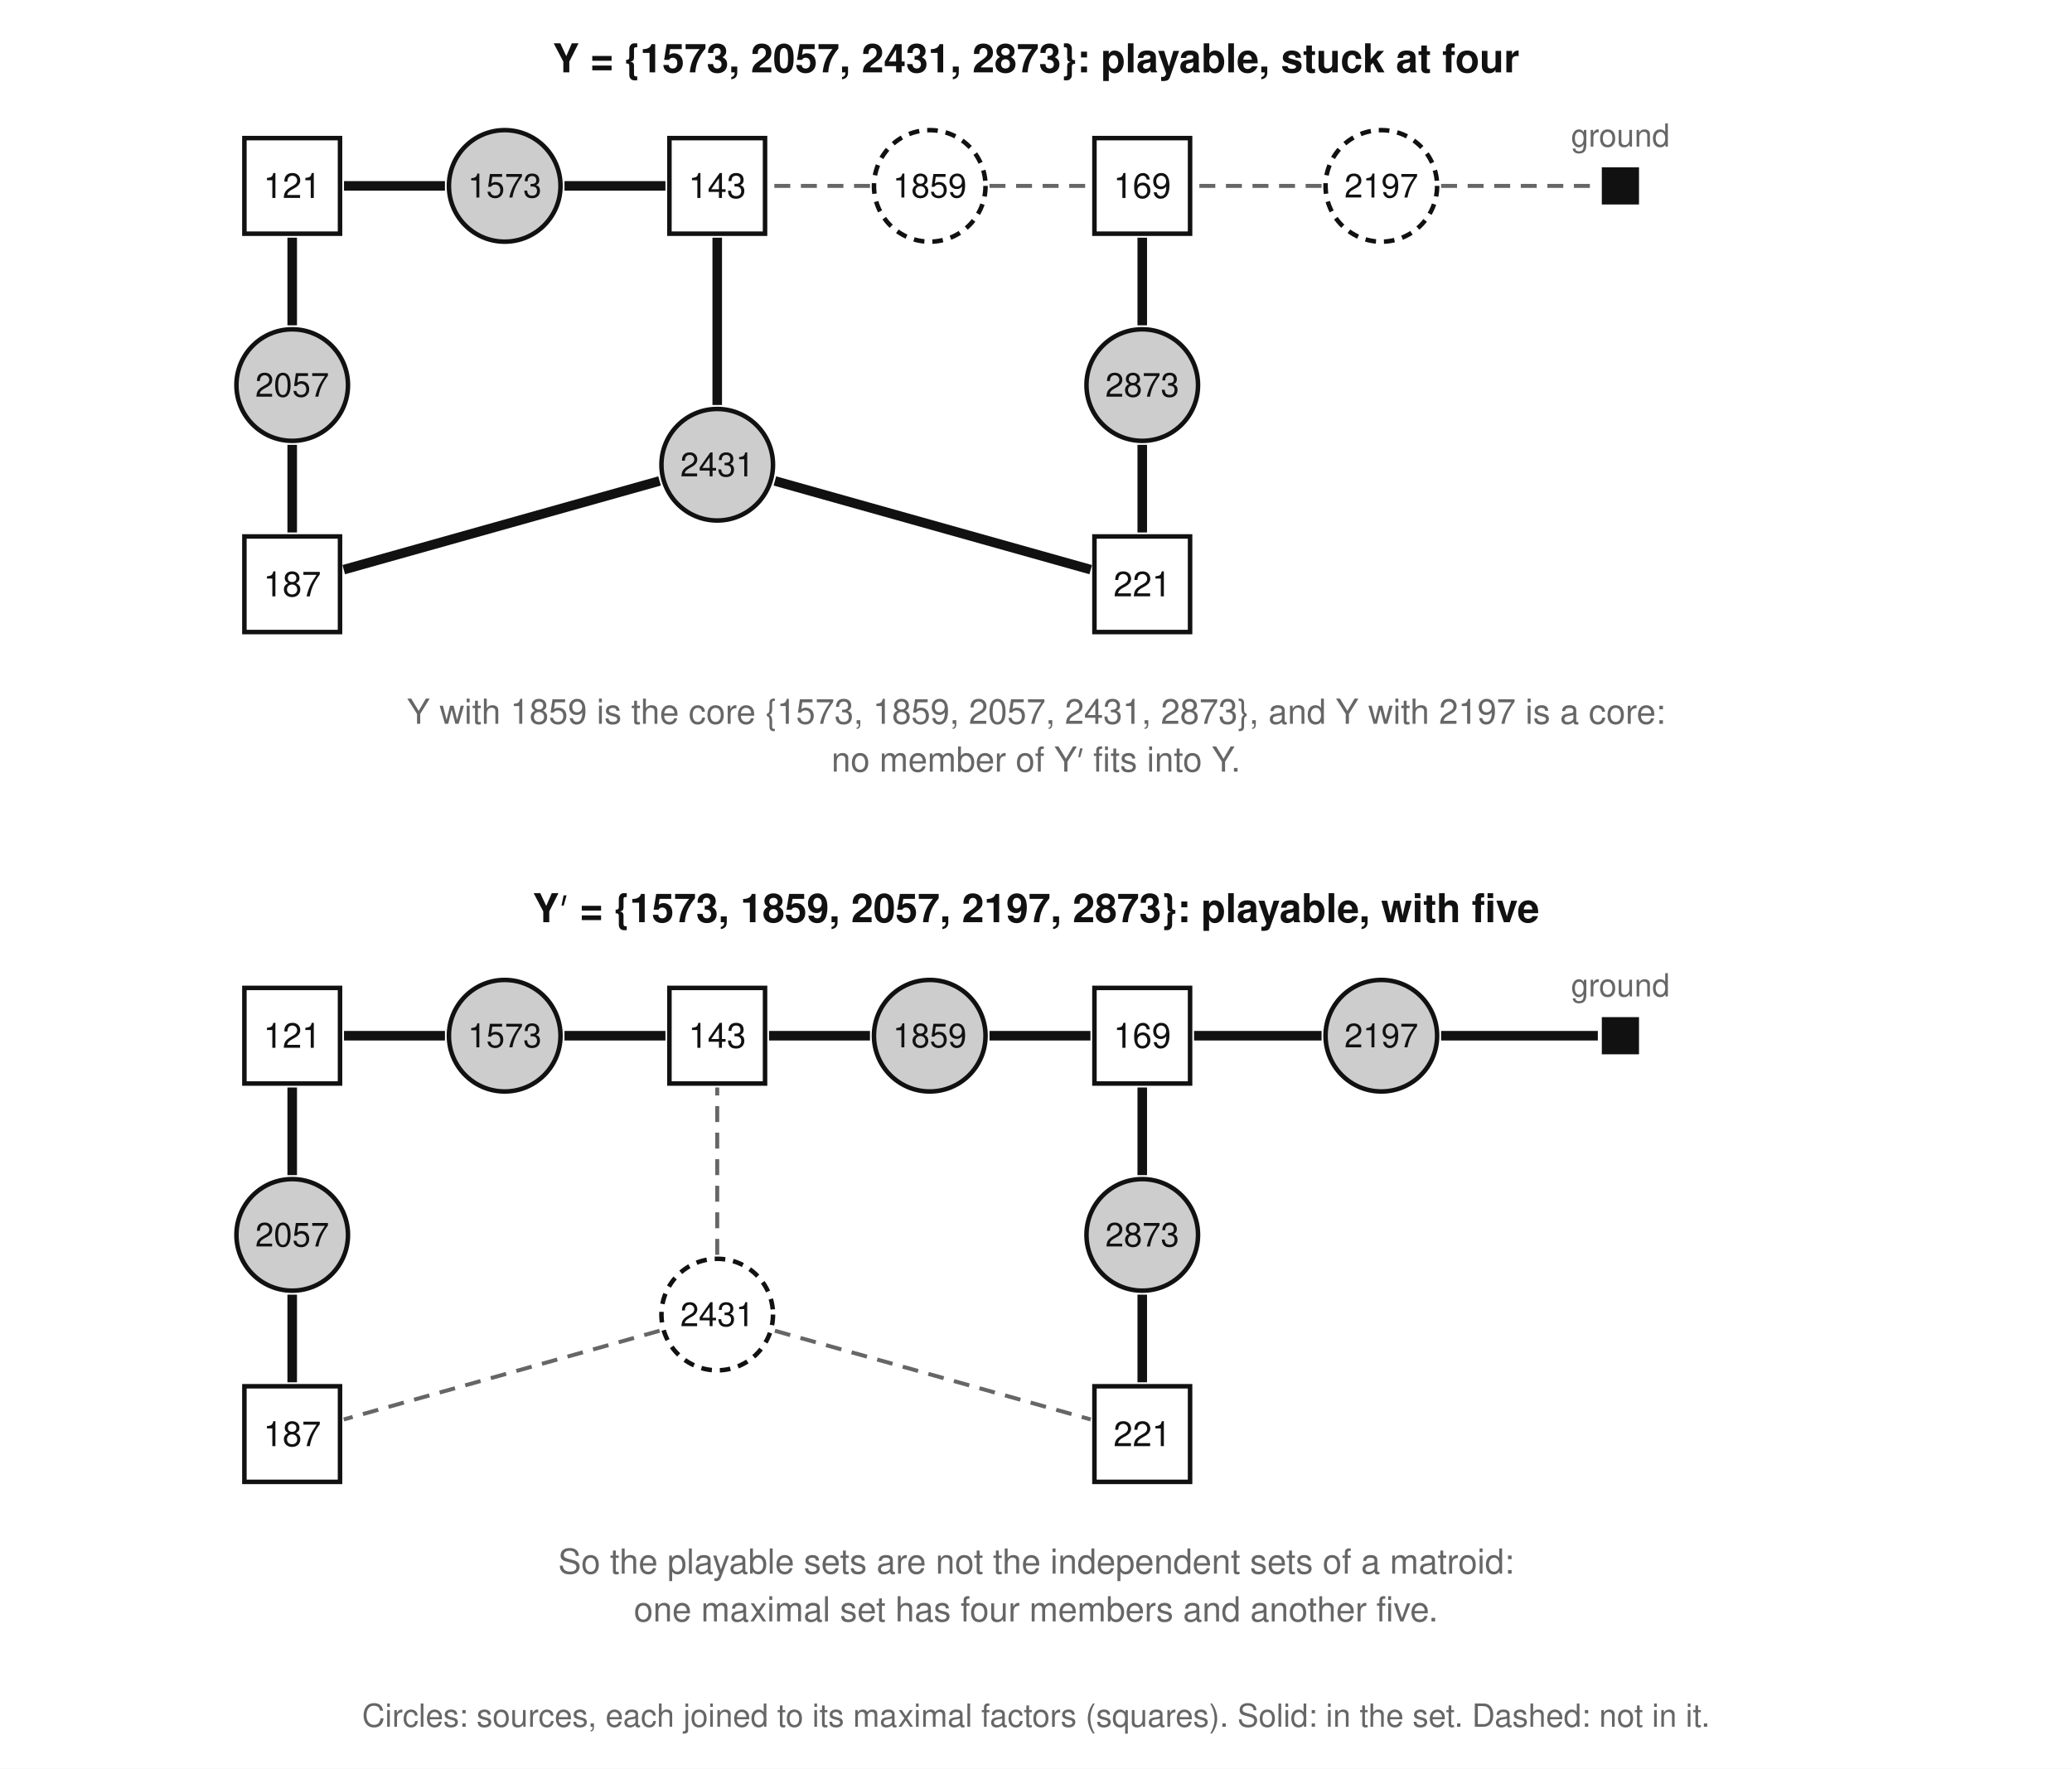
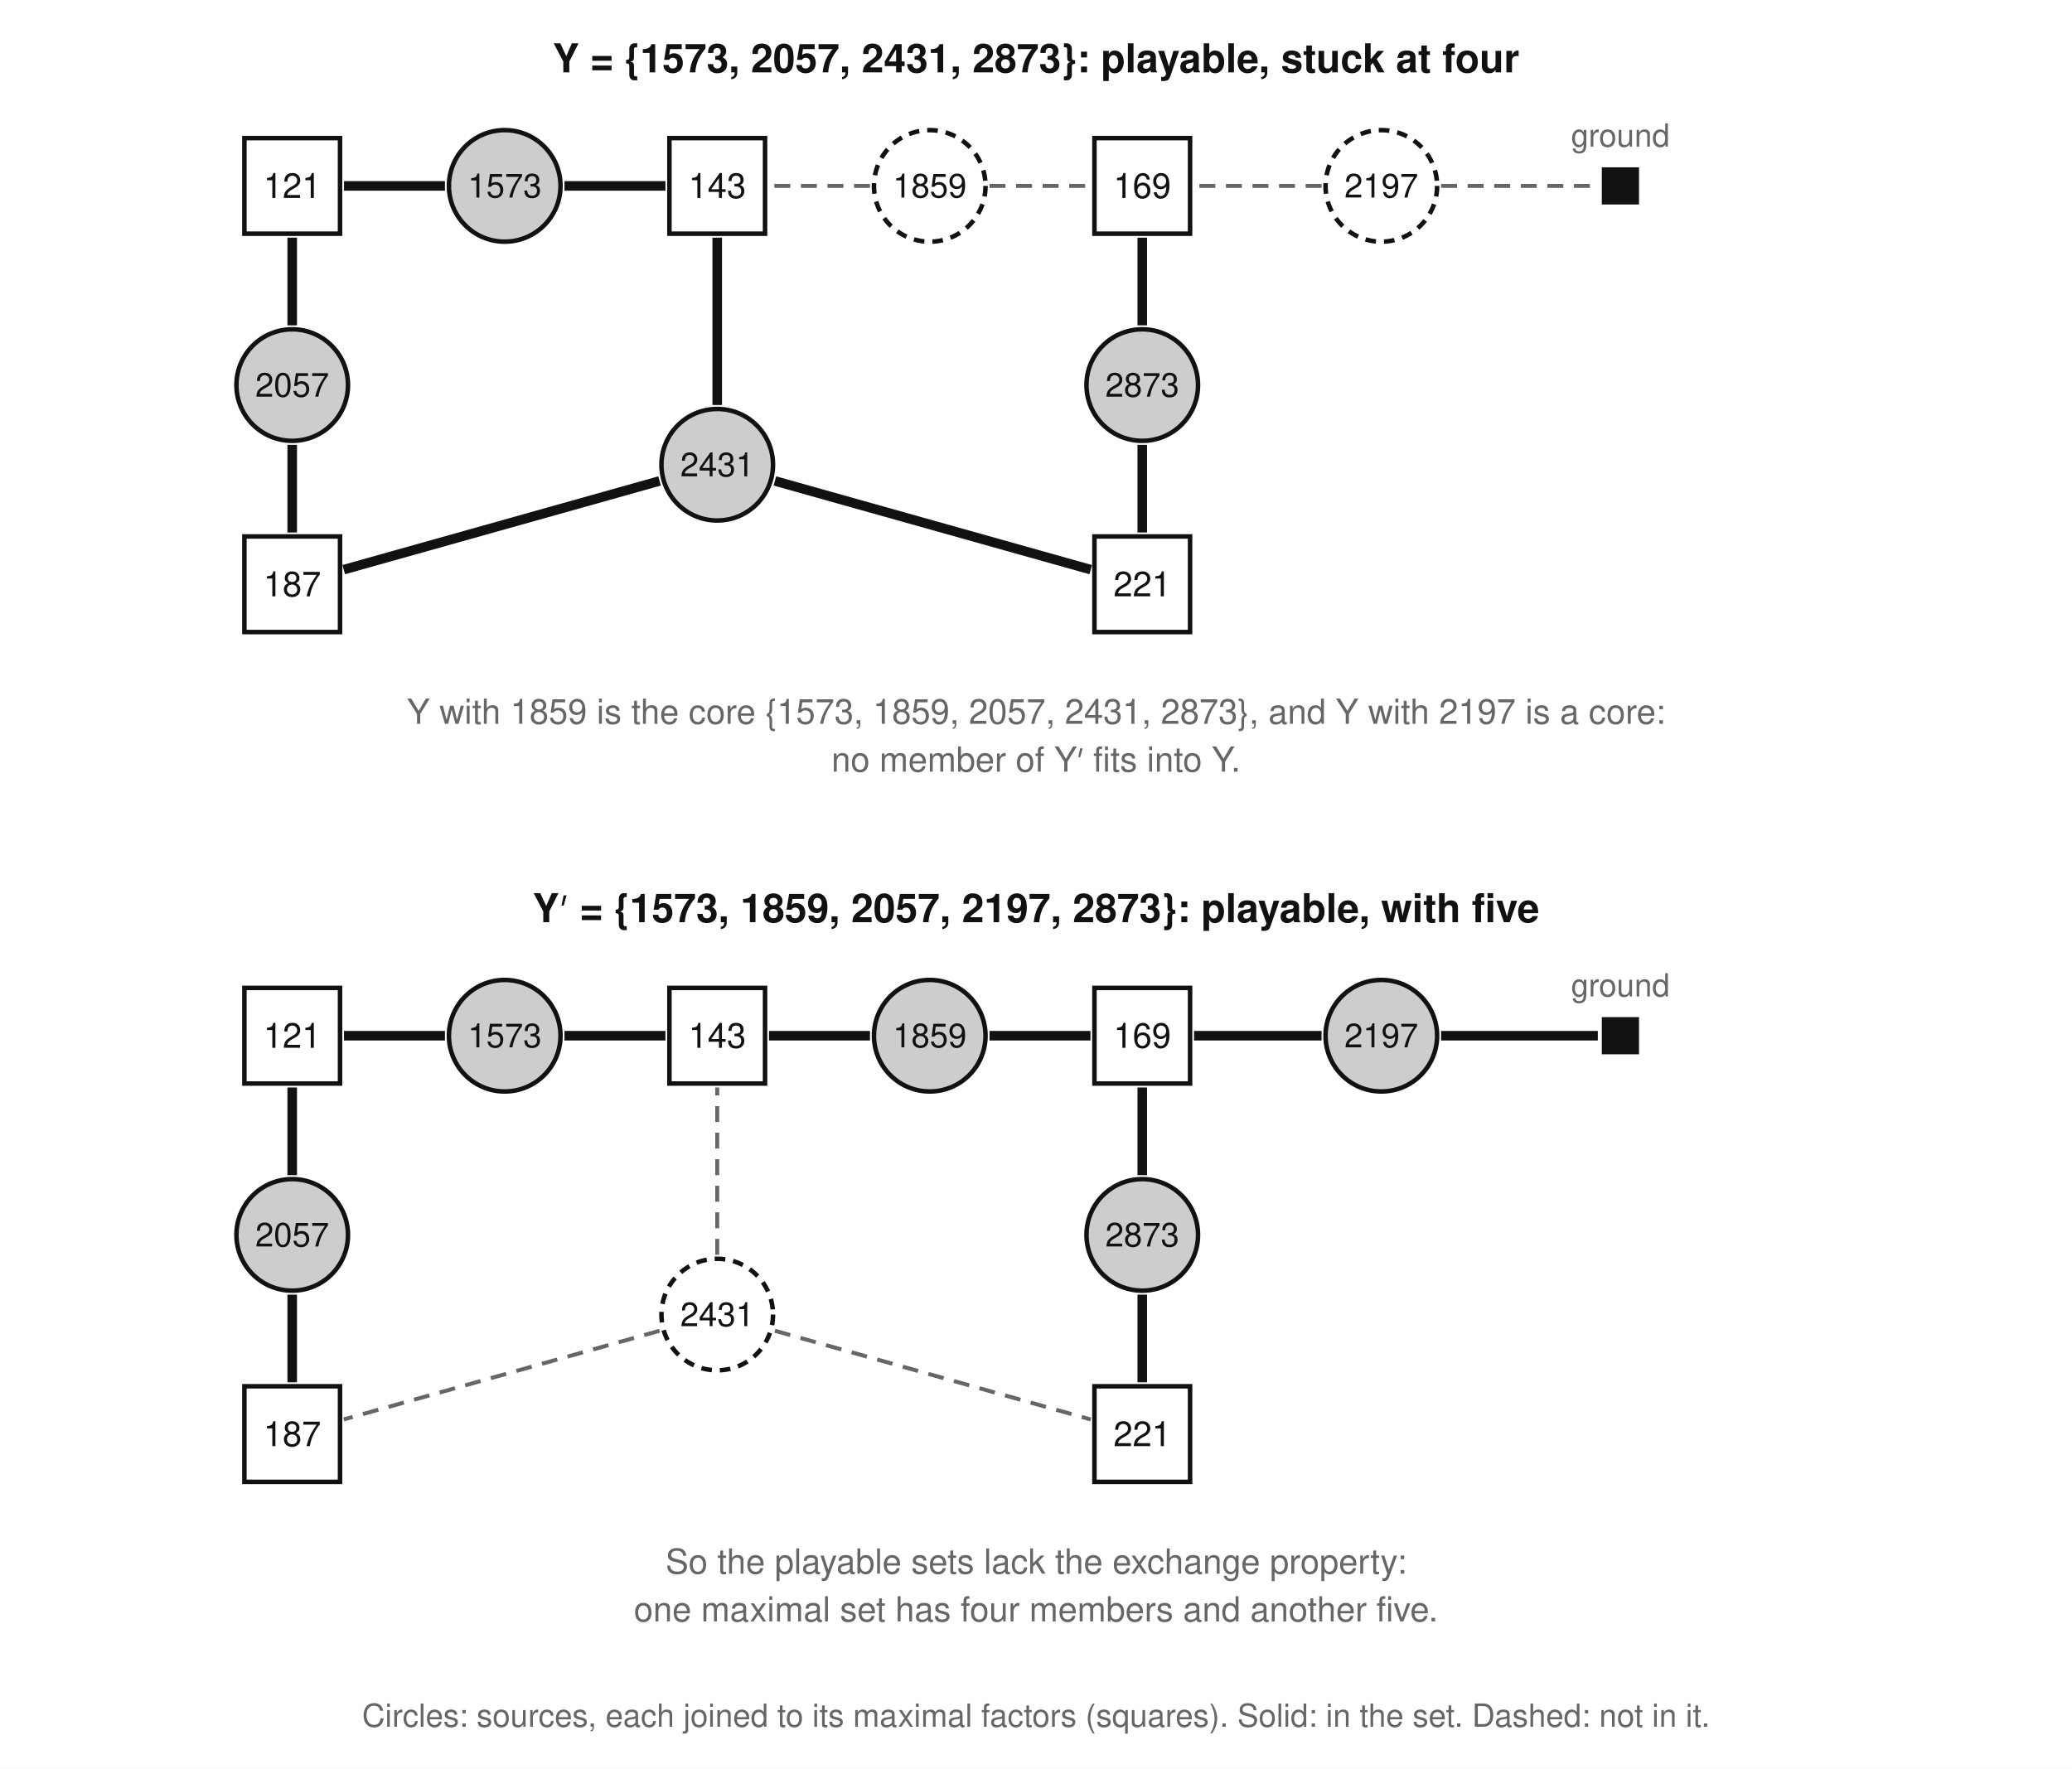
<svg xmlns="http://www.w3.org/2000/svg" width="780" height="666" viewBox="0 0 780 666" font-family="Helvetica, Arial, sans-serif" font-size="14">
  <rect x="0" y="0" width="780" height="666" fill="#ffffff" />
  <line x1="167.5" y1="70" x2="129.5" y2="70" stroke="#111111" stroke-width="3.6" fill="none" />
  <line x1="212.5" y1="70" x2="250.5" y2="70" stroke="#111111" stroke-width="3.6" fill="none" />
  <line x1="327.5" y1="70" x2="289.5" y2="70" stroke="#666666" stroke-width="1.5" fill="none" stroke-dasharray="6 4" />
  <line x1="372.5" y1="70" x2="410.5" y2="70" stroke="#666666" stroke-width="1.5" fill="none" stroke-dasharray="6 4" />
  <line x1="110" y1="122.5" x2="110" y2="89.5" stroke="#111111" stroke-width="3.6" fill="none" />
  <line x1="110" y1="167.5" x2="110" y2="200.5" stroke="#111111" stroke-width="3.6" fill="none" />
  <line x1="497.5" y1="70" x2="449.5" y2="70" stroke="#666666" stroke-width="1.5" fill="none" stroke-dasharray="6 4" />
  <line x1="542.5" y1="70" x2="601.5" y2="70" stroke="#666666" stroke-width="1.5" fill="none" stroke-dasharray="6 4" />
  <line x1="430" y1="122.5" x2="430" y2="89.5" stroke="#111111" stroke-width="3.6" fill="none" />
  <line x1="430" y1="167.5" x2="430" y2="200.5" stroke="#111111" stroke-width="3.6" fill="none" />
  <line x1="270" y1="152.5" x2="270" y2="89.5" stroke="#111111" stroke-width="3.6" fill="none" />
  <line x1="248.3" y1="181.1" x2="129.4" y2="214.5" stroke="#111111" stroke-width="3.6" fill="none" />
  <line x1="291.7" y1="181.1" x2="410.6" y2="214.5" stroke="#111111" stroke-width="3.6" fill="none" />
  <line x1="167.5" y1="390" x2="129.5" y2="390" stroke="#111111" stroke-width="3.6" fill="none" />
  <line x1="212.5" y1="390" x2="250.5" y2="390" stroke="#111111" stroke-width="3.6" fill="none" />
  <line x1="327.5" y1="390" x2="289.5" y2="390" stroke="#111111" stroke-width="3.6" fill="none" />
  <line x1="372.5" y1="390" x2="410.5" y2="390" stroke="#111111" stroke-width="3.6" fill="none" />
  <line x1="110" y1="442.5" x2="110" y2="409.5" stroke="#111111" stroke-width="3.6" fill="none" />
  <line x1="110" y1="487.5" x2="110" y2="520.5" stroke="#111111" stroke-width="3.6" fill="none" />
  <line x1="497.5" y1="390" x2="449.5" y2="390" stroke="#111111" stroke-width="3.6" fill="none" />
  <line x1="542.5" y1="390" x2="601.5" y2="390" stroke="#111111" stroke-width="3.6" fill="none" />
  <line x1="430" y1="442.5" x2="430" y2="409.5" stroke="#111111" stroke-width="3.6" fill="none" />
  <line x1="430" y1="487.5" x2="430" y2="520.5" stroke="#111111" stroke-width="3.6" fill="none" />
  <line x1="270" y1="472.5" x2="270" y2="409.5" stroke="#666666" stroke-width="1.5" fill="none" stroke-dasharray="6 4" />
  <line x1="248.3" y1="501.1" x2="129.4" y2="534.5" stroke="#666666" stroke-width="1.5" fill="none" stroke-dasharray="6 4" />
  <line x1="291.7" y1="501.1" x2="410.6" y2="534.5" stroke="#666666" stroke-width="1.5" fill="none" stroke-dasharray="6 4" />
  <rect x="92" y="52" width="36" height="36" fill="#ffffff" stroke="#111111" stroke-width="1.7" />
  <text x="110" y="70" text-anchor="middle" dy=".35em" font-size="13" font-weight="normal" fill="#111111">121</text>
  <rect x="252" y="52" width="36" height="36" fill="#ffffff" stroke="#111111" stroke-width="1.7" />
  <text x="270" y="70" text-anchor="middle" dy=".35em" font-size="13" font-weight="normal" fill="#111111">143</text>
  <rect x="412" y="52" width="36" height="36" fill="#ffffff" stroke="#111111" stroke-width="1.7" />
  <text x="430" y="70" text-anchor="middle" dy=".35em" font-size="13" font-weight="normal" fill="#111111">169</text>
  <rect x="92" y="202" width="36" height="36" fill="#ffffff" stroke="#111111" stroke-width="1.7" />
  <text x="110" y="220" text-anchor="middle" dy=".35em" font-size="13" font-weight="normal" fill="#111111">187</text>
  <rect x="412" y="202" width="36" height="36" fill="#ffffff" stroke="#111111" stroke-width="1.7" />
  <text x="430" y="220" text-anchor="middle" dy=".35em" font-size="13" font-weight="normal" fill="#111111">221</text>
  <rect x="603" y="63" width="14" height="14" fill="#111111" />
  <circle cx="190" cy="70" r="21" fill="#cdcdcd" stroke="#111111" stroke-width="1.7" />
  <text x="190" y="70" text-anchor="middle" dy=".35em" font-size="12.5" font-weight="normal" fill="#111111">1573</text>
  <circle cx="350" cy="70" r="21" fill="#ffffff" stroke="#111111" stroke-width="1.7" stroke-dasharray="4 3" />
  <text x="350" y="70" text-anchor="middle" dy=".35em" font-size="12.5" font-weight="normal" fill="#111111">1859</text>
  <circle cx="520" cy="70" r="21" fill="#ffffff" stroke="#111111" stroke-width="1.7" stroke-dasharray="4 3" />
  <text x="520" y="70" text-anchor="middle" dy=".35em" font-size="12.5" font-weight="normal" fill="#111111">2197</text>
  <circle cx="110" cy="145" r="21" fill="#cdcdcd" stroke="#111111" stroke-width="1.7" />
  <text x="110" y="145" text-anchor="middle" dy=".35em" font-size="12.5" font-weight="normal" fill="#111111">2057</text>
  <circle cx="430" cy="145" r="21" fill="#cdcdcd" stroke="#111111" stroke-width="1.7" />
  <text x="430" y="145" text-anchor="middle" dy=".35em" font-size="12.5" font-weight="normal" fill="#111111">2873</text>
  <circle cx="270" cy="175" r="21" fill="#cdcdcd" stroke="#111111" stroke-width="1.7" />
  <text x="270" y="175" text-anchor="middle" dy=".35em" font-size="12.5" font-weight="normal" fill="#111111">2431</text>
  <rect x="92" y="372" width="36" height="36" fill="#ffffff" stroke="#111111" stroke-width="1.7" />
  <text x="110" y="390" text-anchor="middle" dy=".35em" font-size="13" font-weight="normal" fill="#111111">121</text>
  <rect x="252" y="372" width="36" height="36" fill="#ffffff" stroke="#111111" stroke-width="1.7" />
  <text x="270" y="390" text-anchor="middle" dy=".35em" font-size="13" font-weight="normal" fill="#111111">143</text>
  <rect x="412" y="372" width="36" height="36" fill="#ffffff" stroke="#111111" stroke-width="1.7" />
  <text x="430" y="390" text-anchor="middle" dy=".35em" font-size="13" font-weight="normal" fill="#111111">169</text>
  <rect x="92" y="522" width="36" height="36" fill="#ffffff" stroke="#111111" stroke-width="1.7" />
  <text x="110" y="540" text-anchor="middle" dy=".35em" font-size="13" font-weight="normal" fill="#111111">187</text>
  <rect x="412" y="522" width="36" height="36" fill="#ffffff" stroke="#111111" stroke-width="1.7" />
  <text x="430" y="540" text-anchor="middle" dy=".35em" font-size="13" font-weight="normal" fill="#111111">221</text>
  <rect x="603" y="383" width="14" height="14" fill="#111111" />
  <circle cx="190" cy="390" r="21" fill="#cdcdcd" stroke="#111111" stroke-width="1.7" />
  <text x="190" y="390" text-anchor="middle" dy=".35em" font-size="12.5" font-weight="normal" fill="#111111">1573</text>
  <circle cx="350" cy="390" r="21" fill="#cdcdcd" stroke="#111111" stroke-width="1.7" />
  <text x="350" y="390" text-anchor="middle" dy=".35em" font-size="12.5" font-weight="normal" fill="#111111">1859</text>
  <circle cx="520" cy="390" r="21" fill="#cdcdcd" stroke="#111111" stroke-width="1.7" />
  <text x="520" y="390" text-anchor="middle" dy=".35em" font-size="12.5" font-weight="normal" fill="#111111">2197</text>
  <circle cx="110" cy="465" r="21" fill="#cdcdcd" stroke="#111111" stroke-width="1.7" />
  <text x="110" y="465" text-anchor="middle" dy=".35em" font-size="12.5" font-weight="normal" fill="#111111">2057</text>
  <circle cx="430" cy="465" r="21" fill="#cdcdcd" stroke="#111111" stroke-width="1.7" />
  <text x="430" y="465" text-anchor="middle" dy=".35em" font-size="12.5" font-weight="normal" fill="#111111">2873</text>
  <circle cx="270" cy="495" r="21" fill="#ffffff" stroke="#111111" stroke-width="1.7" stroke-dasharray="4 3" />
  <text x="270" y="495" text-anchor="middle" dy=".35em" font-size="12.5" font-weight="normal" fill="#111111">2431</text>
  <text x="390" y="22" text-anchor="middle" dy=".35em" font-size="15" font-weight="bold" fill="#111111">Y = {1573, 2057, 2431, 2873}: playable, stuck at four</text>
  <text x="610" y="51" text-anchor="middle" dy=".35em" font-size="12" font-weight="normal" fill="#666666">ground</text>
  <text x="390" y="268" text-anchor="middle" dy=".35em" font-size="13" font-weight="normal" fill="#666666">Y with 1859 is the core {1573, 1859, 2057, 2431, 2873}, and Y with 2197 is a core:</text>
  <text x="390" y="286" text-anchor="middle" dy=".35em" font-size="13" font-weight="normal" fill="#666666">no member of Y′ fits into Y.</text>
  <text x="390" y="342" text-anchor="middle" dy=".35em" font-size="15" font-weight="bold" fill="#111111">Y′ = {1573, 1859, 2057, 2197, 2873}: playable, with five</text>
  <text x="610" y="371" text-anchor="middle" dy=".35em" font-size="12" font-weight="normal" fill="#666666">ground</text>
-   <text x="390" y="588" text-anchor="middle" dy=".35em" font-size="13" font-weight="normal" fill="#666666">So the playable sets are not the independent sets of a matroid:</text>
+   <text x="390" y="588" text-anchor="middle" dy=".35em" font-size="13" font-weight="normal" fill="#666666">So the playable sets lack the exchange property:</text>
  <text x="390" y="606" text-anchor="middle" dy=".35em" font-size="13" font-weight="normal" fill="#666666">one maximal set has four members and another five.</text>
  <text x="390" y="646" text-anchor="middle" dy=".35em" font-size="12" font-weight="normal" fill="#666666">Circles: sources, each joined to its maximal factors (squares).  Solid: in the set.  Dashed: not in it.</text>
</svg>
